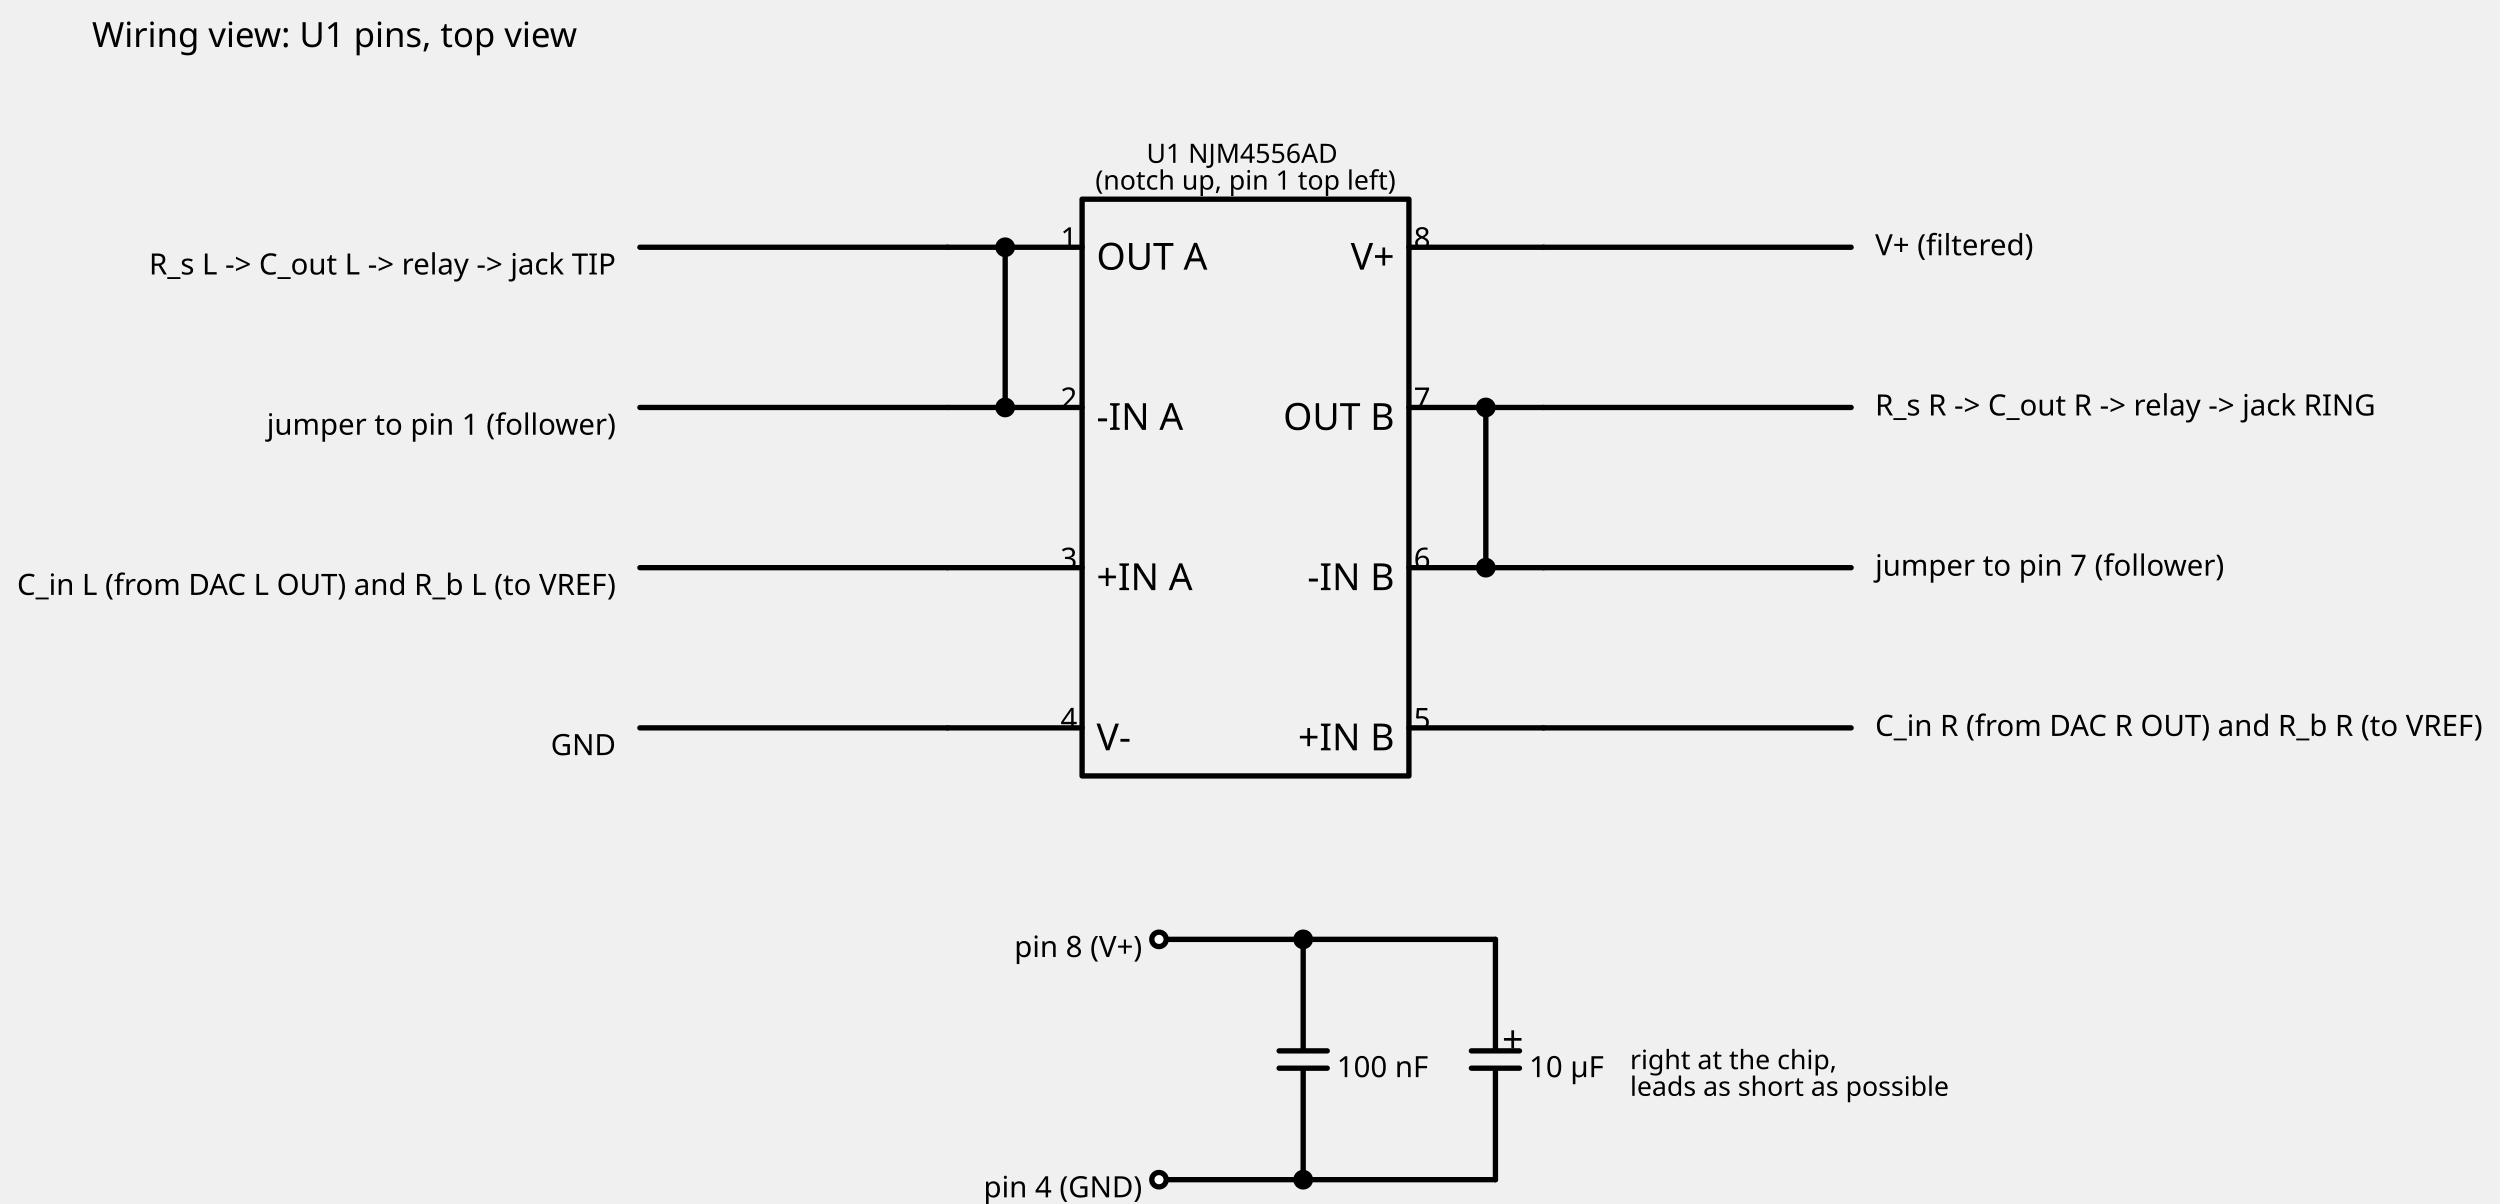
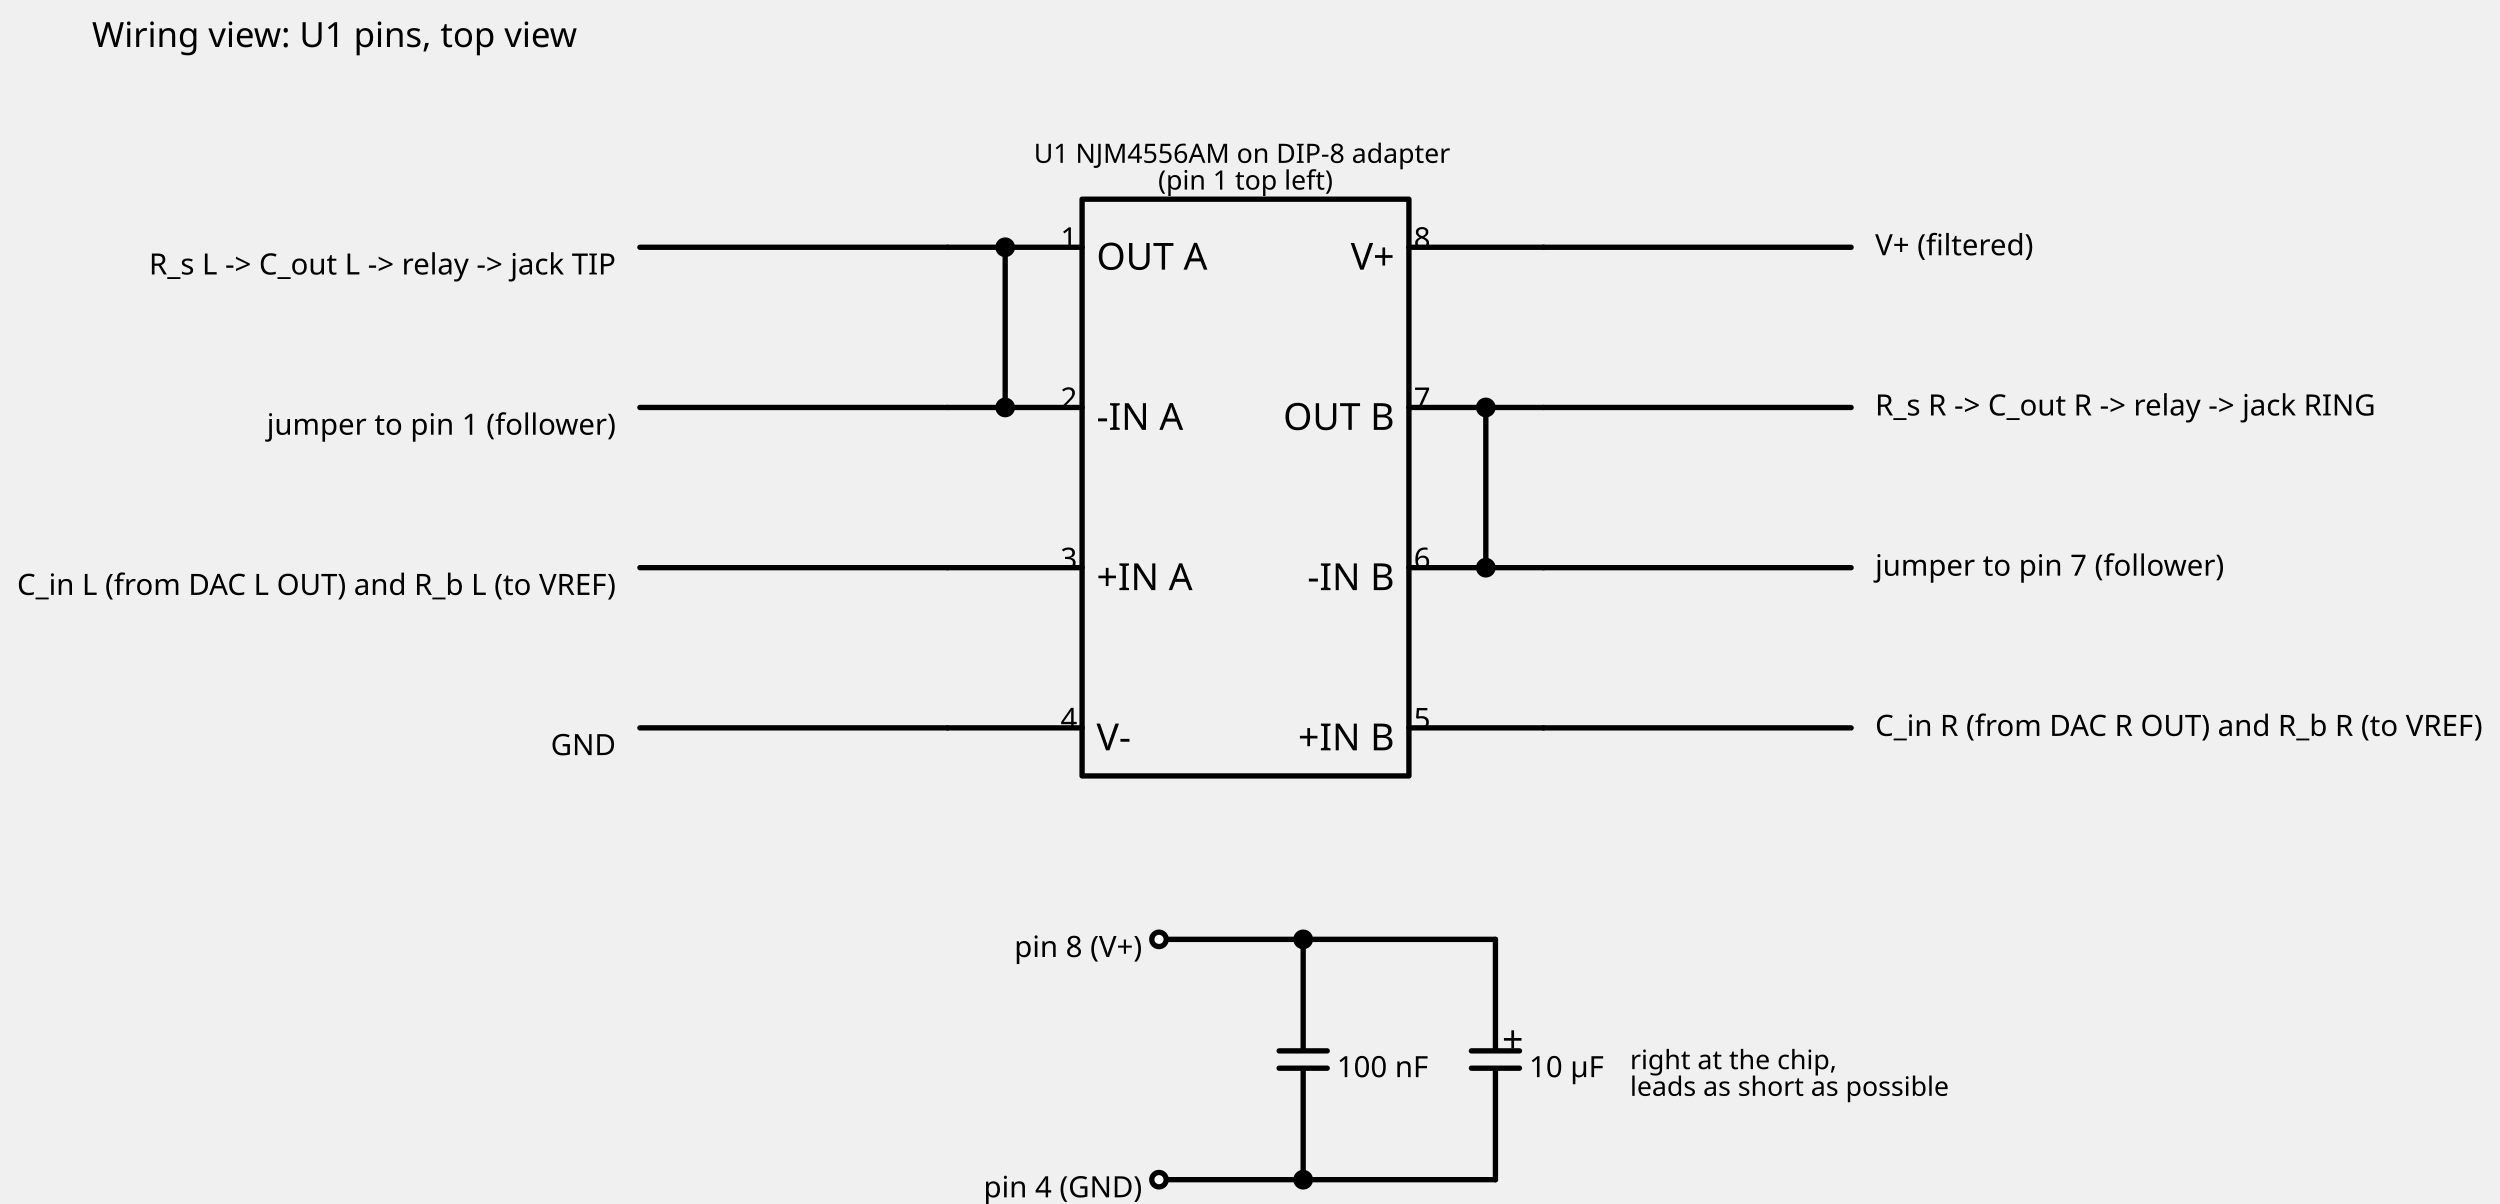
<svg xmlns="http://www.w3.org/2000/svg" xml:lang="en" height="450.8pt" width="936.266pt" viewBox="-405.25 -290.6 936.266 450.8">
  <path d="M 0.0,-0.0 L 122.4,-0.0 L 122.4,-216.0 L 0.0,-216.0 L 0.0,-0.0" style="stroke:black;fill:none;stroke-width:2.0;stroke-linecap:round;stroke-linejoin:round;" />
  <path d="M 0.0,-198.0 L -50.4,-198.0" style="stroke:black;fill:none;stroke-width:2.0;stroke-linecap:round;stroke-linejoin:round;" />
  <path d="M 0.0,-138.0 L -50.4,-138.0" style="stroke:black;fill:none;stroke-width:2.0;stroke-linecap:round;stroke-linejoin:round;" />
  <path d="M 0.0,-78 L -50.4,-78" style="stroke:black;fill:none;stroke-width:2.0;stroke-linecap:round;stroke-linejoin:round;" />
  <path d="M 0.0,-18.0 L -50.4,-18.0" style="stroke:black;fill:none;stroke-width:2.0;stroke-linecap:round;stroke-linejoin:round;" />
  <path d="M 122.4,-18.0 L 172.8,-18.0" style="stroke:black;fill:none;stroke-width:2.0;stroke-linecap:round;stroke-linejoin:round;" />
  <path d="M 122.4,-78 L 172.8,-78" style="stroke:black;fill:none;stroke-width:2.0;stroke-linecap:round;stroke-linejoin:round;" />
  <path d="M 122.4,-138.0 L 172.8,-138.0" style="stroke:black;fill:none;stroke-width:2.0;stroke-linecap:round;stroke-linejoin:round;" />
  <path d="M 122.4,-198.0 L 172.8,-198.0" style="stroke:black;fill:none;stroke-width:2.0;stroke-linecap:round;stroke-linejoin:round;" />
  <path d="M -28.8,-198.0 L -28.8,-168.0 L -28.8,-138.0" style="stroke:black;fill:none;stroke-width:2.0;stroke-linecap:round;stroke-linejoin:round;" />
  <path d="M 151.2,-138.0 L 151.2,-108.0 L 151.2,-78" style="stroke:black;fill:none;stroke-width:2.0;stroke-linecap:round;stroke-linejoin:round;" />
  <path d="M -50.4,-198.0 L -108.0,-198.0 L -165.6,-198.0" style="stroke:black;fill:none;stroke-width:2.0;stroke-linecap:round;stroke-linejoin:round;" />
  <path d="M -50.4,-138.0 L -108.0,-138.0 L -165.6,-138" style="stroke:black;fill:none;stroke-width:2.0;stroke-linecap:round;stroke-linejoin:round;" />
  <path d="M -50.4,-78 L -108.0,-78 L -165.6,-78" style="stroke:black;fill:none;stroke-width:2.0;stroke-linecap:round;stroke-linejoin:round;" />
  <path d="M -50.4,-18.0 L -108.0,-18 L -165.6,-18" style="stroke:black;fill:none;stroke-width:2.0;stroke-linecap:round;stroke-linejoin:round;" />
  <path d="M 172.8,-198.0 L 230.4,-198.0 L 288.0,-198.0" style="stroke:black;fill:none;stroke-width:2.0;stroke-linecap:round;stroke-linejoin:round;" />
  <path d="M 172.8,-138.0 L 230.4,-138.0 L 288.0,-138.0" style="stroke:black;fill:none;stroke-width:2.0;stroke-linecap:round;stroke-linejoin:round;" />
  <path d="M 172.8,-78 L 230.4,-78 L 288.0,-78" style="stroke:black;fill:none;stroke-width:2.0;stroke-linecap:round;stroke-linejoin:round;" />
  <path d="M 172.8,-18.0 L 230.4,-18.0 L 288.0,-18.0" style="stroke:black;fill:none;stroke-width:2.0;stroke-linecap:round;stroke-linejoin:round;" />
  <path d="M 28.8,61.2 L 55.8,61.2 L 82.8,61.2" style="stroke:black;fill:none;stroke-width:2.0;stroke-linecap:round;stroke-linejoin:round;" />
  <path d="M 82.8,61.2 L 82.8,102.96 M 91.8,102.96 L 73.8,102.96 M 91.8,109.44 L 73.8,109.44 M 82.8,109.44 L 82.8,151.2" style="stroke:black;fill:none;stroke-width:2.0;stroke-linecap:round;stroke-linejoin:round;" />
  <path d="M 82.8,61.2 L 118.8,61.2 L 154.8,61.2" style="stroke:black;fill:none;stroke-width:2.0;stroke-linecap:round;stroke-linejoin:round;" />
  <path d="M 154.8,61.2 L 154.8,102.96 M 163.8,102.96 L 145.8,102.96 M 163.8,109.44 L 145.8,109.44 M 154.8,109.44 L 154.8,151.2" style="stroke:black;fill:none;stroke-width:2.0;stroke-linecap:round;stroke-linejoin:round;" />
  <path d="M 154.8,151.2 L 118.8,151.2 L 82.8,151.2" style="stroke:black;fill:none;stroke-width:2.0;stroke-linecap:round;stroke-linejoin:round;" />
  <path d="M 82.8,151.2 L 55.8,151.2 L 28.8,151.2" style="stroke:black;fill:none;stroke-width:2.0;stroke-linecap:round;stroke-linejoin:round;" />
  <text x="-1.8" y="-208.6" fill="black" font-size="11" font-family="sans" text-anchor="end">
    <tspan x="-1.8" dy="11">1</tspan>
  </text>
  <text x="5.4" y="-203.6" fill="black" font-size="14" font-family="sans" text-anchor="start">
    <tspan x="5.4" dy="14">OUT A</tspan>
  </text>
  <text x="-1.8" y="-148.6" fill="black" font-size="11" font-family="sans" text-anchor="end">
    <tspan x="-1.8" dy="11">2</tspan>
  </text>
  <text x="5.4" y="-143.6" fill="black" font-size="14" font-family="sans" text-anchor="start">
    <tspan x="5.4" dy="14">-IN A</tspan>
  </text>
  <text x="-1.8" y="-88.6" fill="black" font-size="11" font-family="sans" text-anchor="end">
    <tspan x="-1.8" dy="11">3</tspan>
  </text>
  <text x="5.4" y="-83.6" fill="black" font-size="14" font-family="sans" text-anchor="start">
    <tspan x="5.4" dy="14">+IN A</tspan>
  </text>
  <text x="-1.8" y="-28.6" fill="black" font-size="11" font-family="sans" text-anchor="end">
    <tspan x="-1.8" dy="11">4</tspan>
  </text>
  <text x="5.4" y="-23.6" fill="black" font-size="14" font-family="sans" text-anchor="start">
    <tspan x="5.4" dy="14">V-</tspan>
  </text>
  <text x="124.2" y="-28.6" fill="black" font-size="11" font-family="sans" text-anchor="start">
    <tspan x="124.2" dy="11">5</tspan>
  </text>
  <text x="117.0" y="-23.6" fill="black" font-size="14" font-family="sans" text-anchor="end">
    <tspan x="117.0" dy="14">+IN B</tspan>
  </text>
  <text x="124.2" y="-88.6" fill="black" font-size="11" font-family="sans" text-anchor="start">
    <tspan x="124.2" dy="11">6</tspan>
  </text>
  <text x="117.0" y="-83.6" fill="black" font-size="14" font-family="sans" text-anchor="end">
    <tspan x="117.0" dy="14">-IN B</tspan>
  </text>
  <text x="124.2" y="-148.6" fill="black" font-size="11" font-family="sans" text-anchor="start">
    <tspan x="124.2" dy="11">7</tspan>
  </text>
  <text x="117.0" y="-143.6" fill="black" font-size="14" font-family="sans" text-anchor="end">
    <tspan x="117.0" dy="14">OUT B</tspan>
  </text>
  <text x="124.2" y="-208.6" fill="black" font-size="11" font-family="sans" text-anchor="start">
    <tspan x="124.2" dy="11">8</tspan>
  </text>
  <text x="117.0" y="-203.6" fill="black" font-size="14" font-family="sans" text-anchor="end">
    <tspan x="117.0" dy="14">V+</tspan>
  </text>
  <text x="61.2" y="-239.6" fill="black" font-size="10" font-family="sans" text-anchor="middle">
-     <tspan x="61.2" dy="10">U1  NJM4556AD</tspan>
-     <tspan x="61.2" dy="10">(notch up, pin 1 top left)</tspan>
+     <tspan x="61.2" dy="10">U1  NJM4556AM on DIP-8 adapter</tspan>
+     <tspan x="61.2" dy="10">(pin 1 top left)</tspan>
  </text>
  <text x="-370.8" y="-286.0" fill="black" font-size="13" font-family="sans" text-anchor="start">
    <tspan x="-370.8" dy="13">Wiring view: U1 pins, top view</tspan>
  </text>
  <text x="-174.6" y="-198.8" fill="black" font-size="11" font-family="sans" text-anchor="end">
    <tspan x="-174.6" dy="11">R_s L -&gt; C_out L -&gt; relay -&gt; jack TIP</tspan>
  </text>
  <text x="-174.6" y="-138.8" fill="black" font-size="11" font-family="sans" text-anchor="end">
    <tspan x="-174.6" dy="11">jumper to pin 1 (follower)</tspan>
  </text>
  <text x="-174.6" y="-78.8" fill="black" font-size="11" font-family="sans" text-anchor="end">
    <tspan x="-174.6" dy="11">C_in L (from DAC L OUT) and R_b L (to VREF)</tspan>
  </text>
  <text x="-174.6" y="-18.8" fill="black" font-size="11" font-family="sans" text-anchor="end">
    <tspan x="-174.6" dy="11">GND</tspan>
  </text>
  <text x="297.0" y="-206.0" fill="black" font-size="11" font-family="sans" text-anchor="start">
    <tspan x="297.0" dy="11">V+ (filtered)</tspan>
  </text>
  <text x="297.0" y="-146" fill="black" font-size="11" font-family="sans" text-anchor="start">
    <tspan x="297.0" dy="11">R_s R -&gt; C_out R -&gt; relay -&gt; jack RING</tspan>
  </text>
  <text x="297.0" y="-86.0" fill="black" font-size="11" font-family="sans" text-anchor="start">
    <tspan x="297.0" dy="11">jumper to pin 7 (follower)</tspan>
  </text>
  <text x="297.0" y="-26" fill="black" font-size="11" font-family="sans" text-anchor="start">
    <tspan x="297.0" dy="11">C_in R (from DAC R OUT) and R_b R (to VREF)</tspan>
  </text>
  <text x="95.4" y="101.8" fill="black" font-size="11" font-family="sans" text-anchor="start">
    <tspan x="95.4" dy="11">100 nF</tspan>
  </text>
  <text x="161.28" y="89.584" fill="black" font-size="14" font-family="sans" text-anchor="middle">
    <tspan x="161.28" dy="14">+</tspan>
  </text>
  <text x="167.4" y="101.8" fill="black" font-size="11" font-family="sans" text-anchor="start">
    <tspan x="167.4" dy="11">10 µF</tspan>
  </text>
  <text x="205.2" y="99.8" fill="black" font-size="10" font-family="sans" text-anchor="start">
    <tspan x="205.2" dy="10">right at the chip,</tspan>
    <tspan x="205.2" dy="10">leads as short as possible</tspan>
  </text>
  <circle cx="-28.8" cy="-198.0" r="2.7" style="stroke:black;fill:black;stroke-width:2.0;" />
  <circle cx="-28.8" cy="-138.0" r="2.7" style="stroke:black;fill:black;stroke-width:2.0;" />
  <circle cx="151.2" cy="-138.0" r="2.7" style="stroke:black;fill:black;stroke-width:2.0;" />
  <circle cx="151.2" cy="-78" r="2.7" style="stroke:black;fill:black;stroke-width:2.0;" />
  <circle cx="28.8" cy="61.2" r="2.7" style="stroke:black;fill:white;stroke-width:2.0;" />
  <text x="22.5" y="56.8" fill="black" font-size="11" font-family="sans" text-anchor="end">
    <tspan x="22.5" dy="11">pin 8 (V+)</tspan>
  </text>
  <circle cx="82.8" cy="61.2" r="2.7" style="stroke:black;fill:black;stroke-width:2.0;" />
  <circle cx="82.8" cy="151.2" r="2.7" style="stroke:black;fill:black;stroke-width:2.0;" />
  <circle cx="28.8" cy="151.2" r="2.7" style="stroke:black;fill:white;stroke-width:2.0;" />
  <text x="22.5" y="146.8" fill="black" font-size="11" font-family="sans" text-anchor="end">
    <tspan x="22.5" dy="11">pin 4 (GND)</tspan>
  </text>
</svg>
